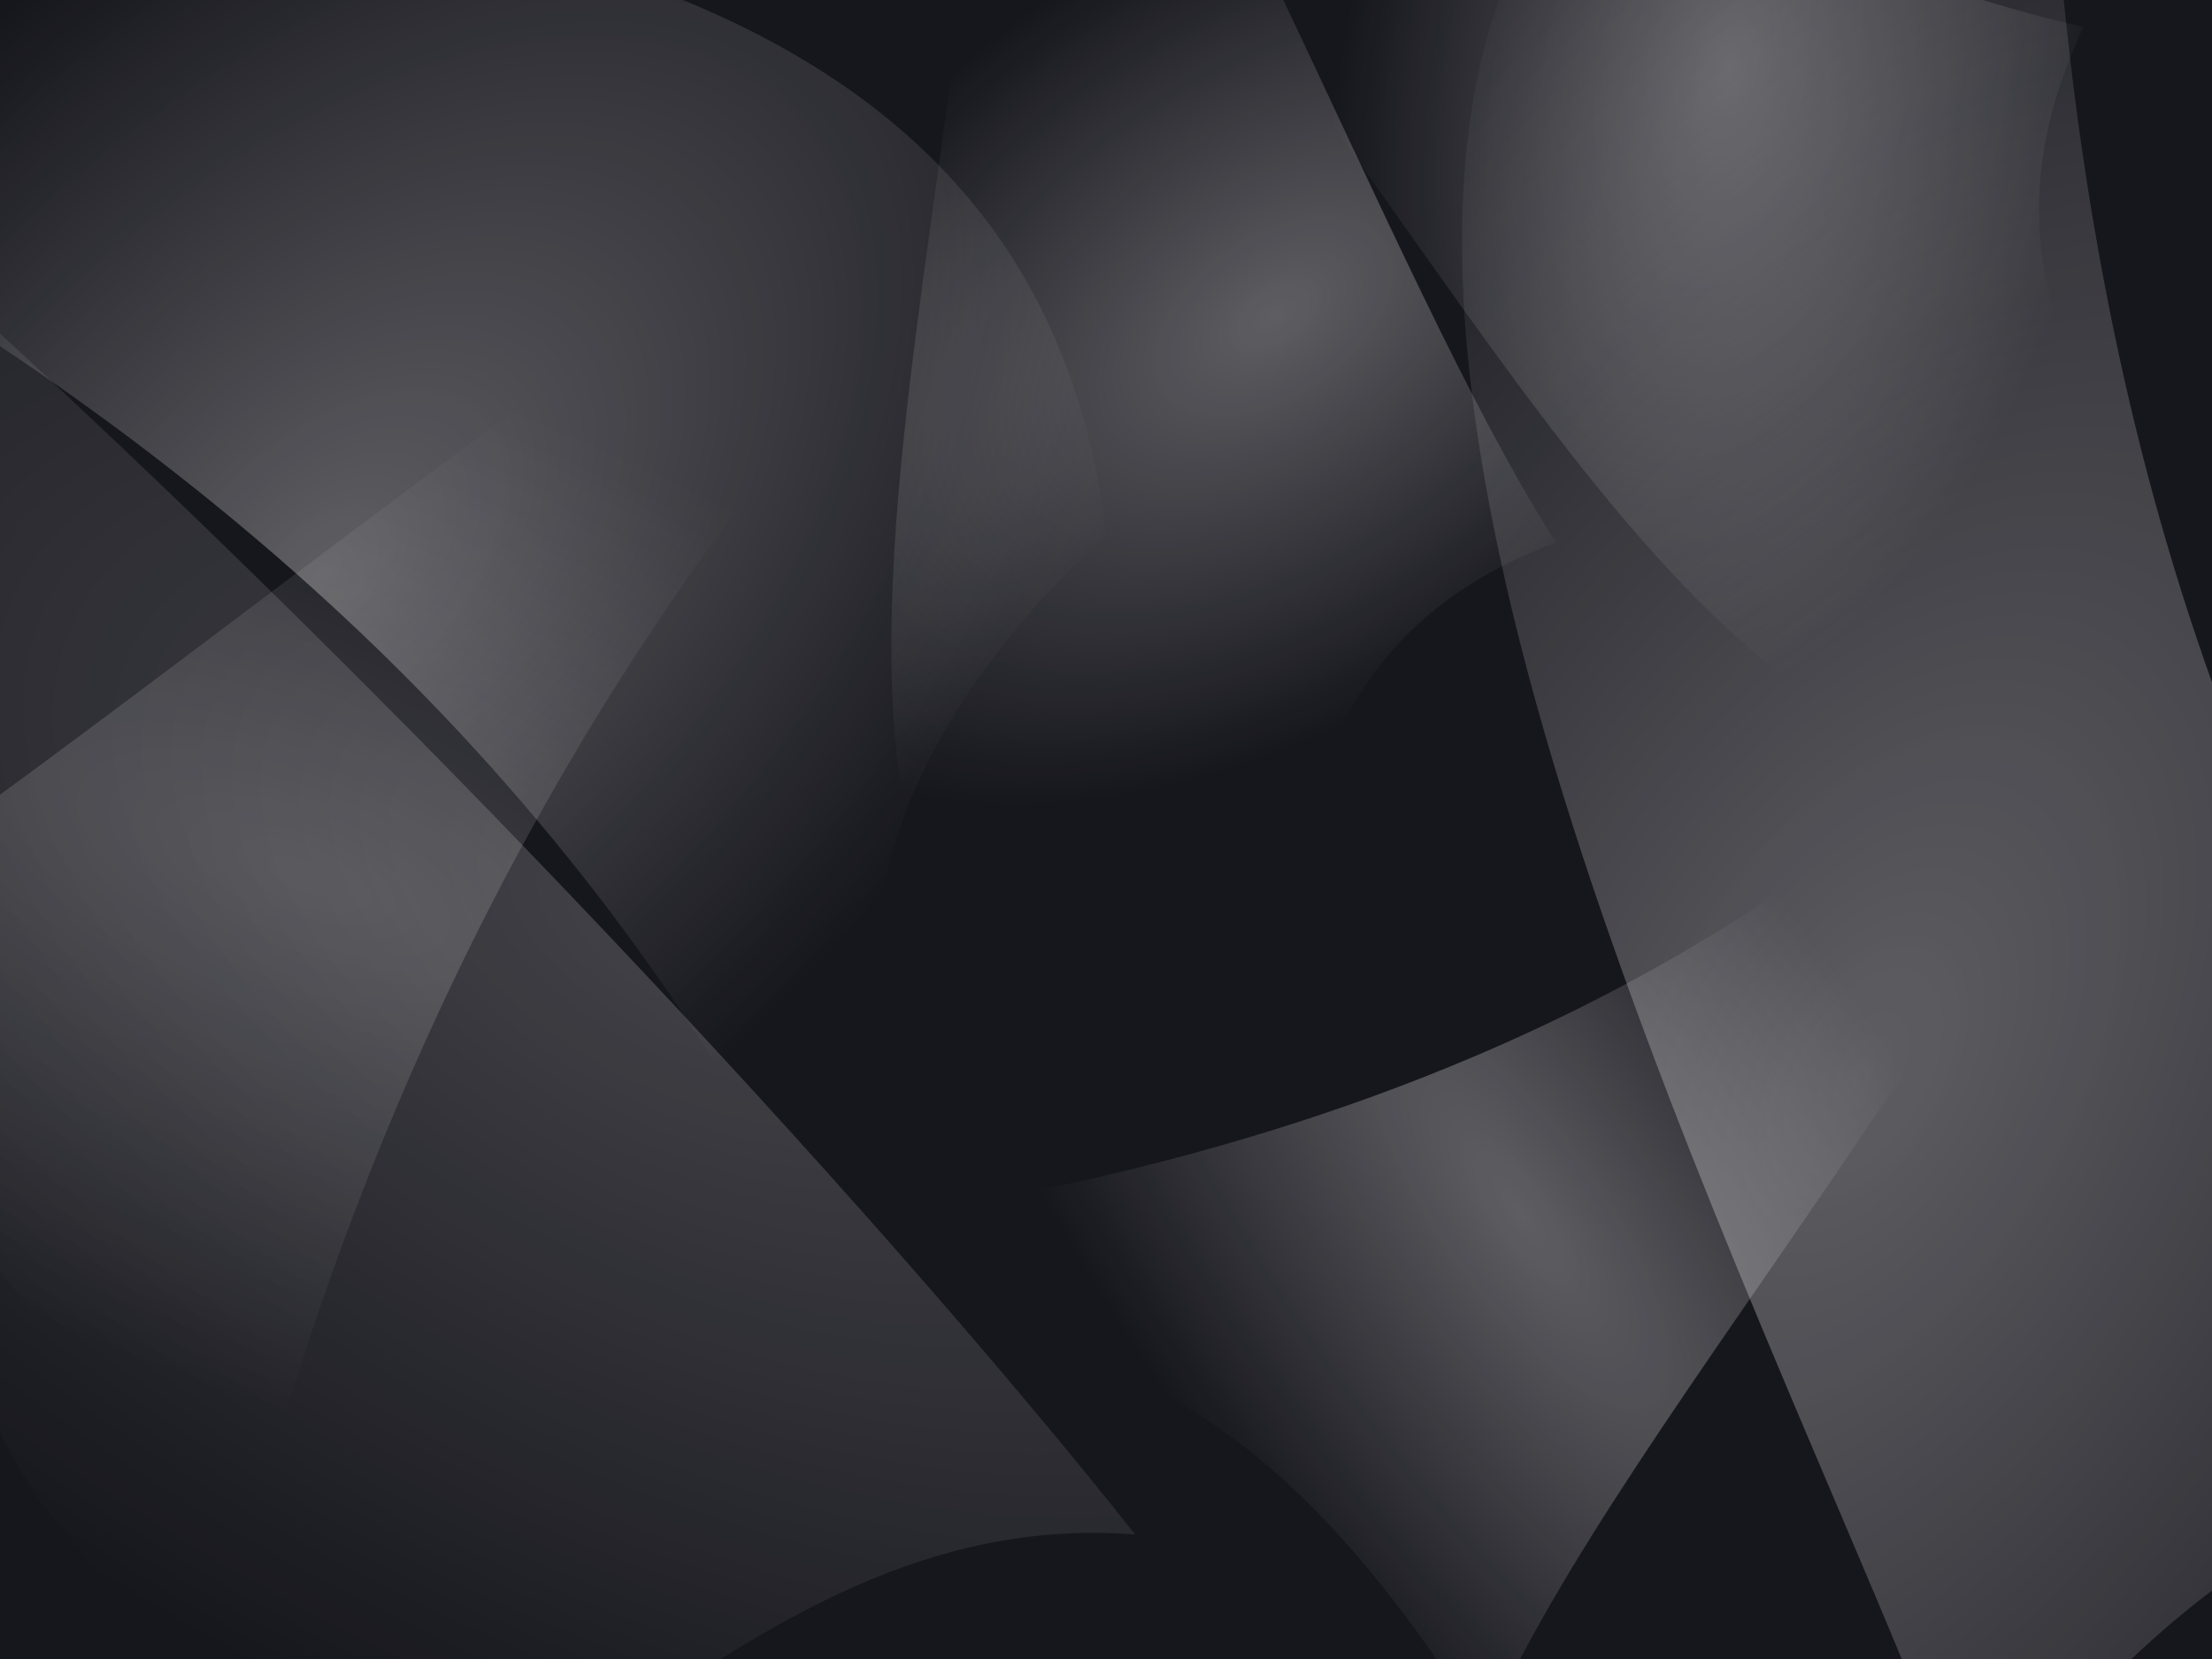
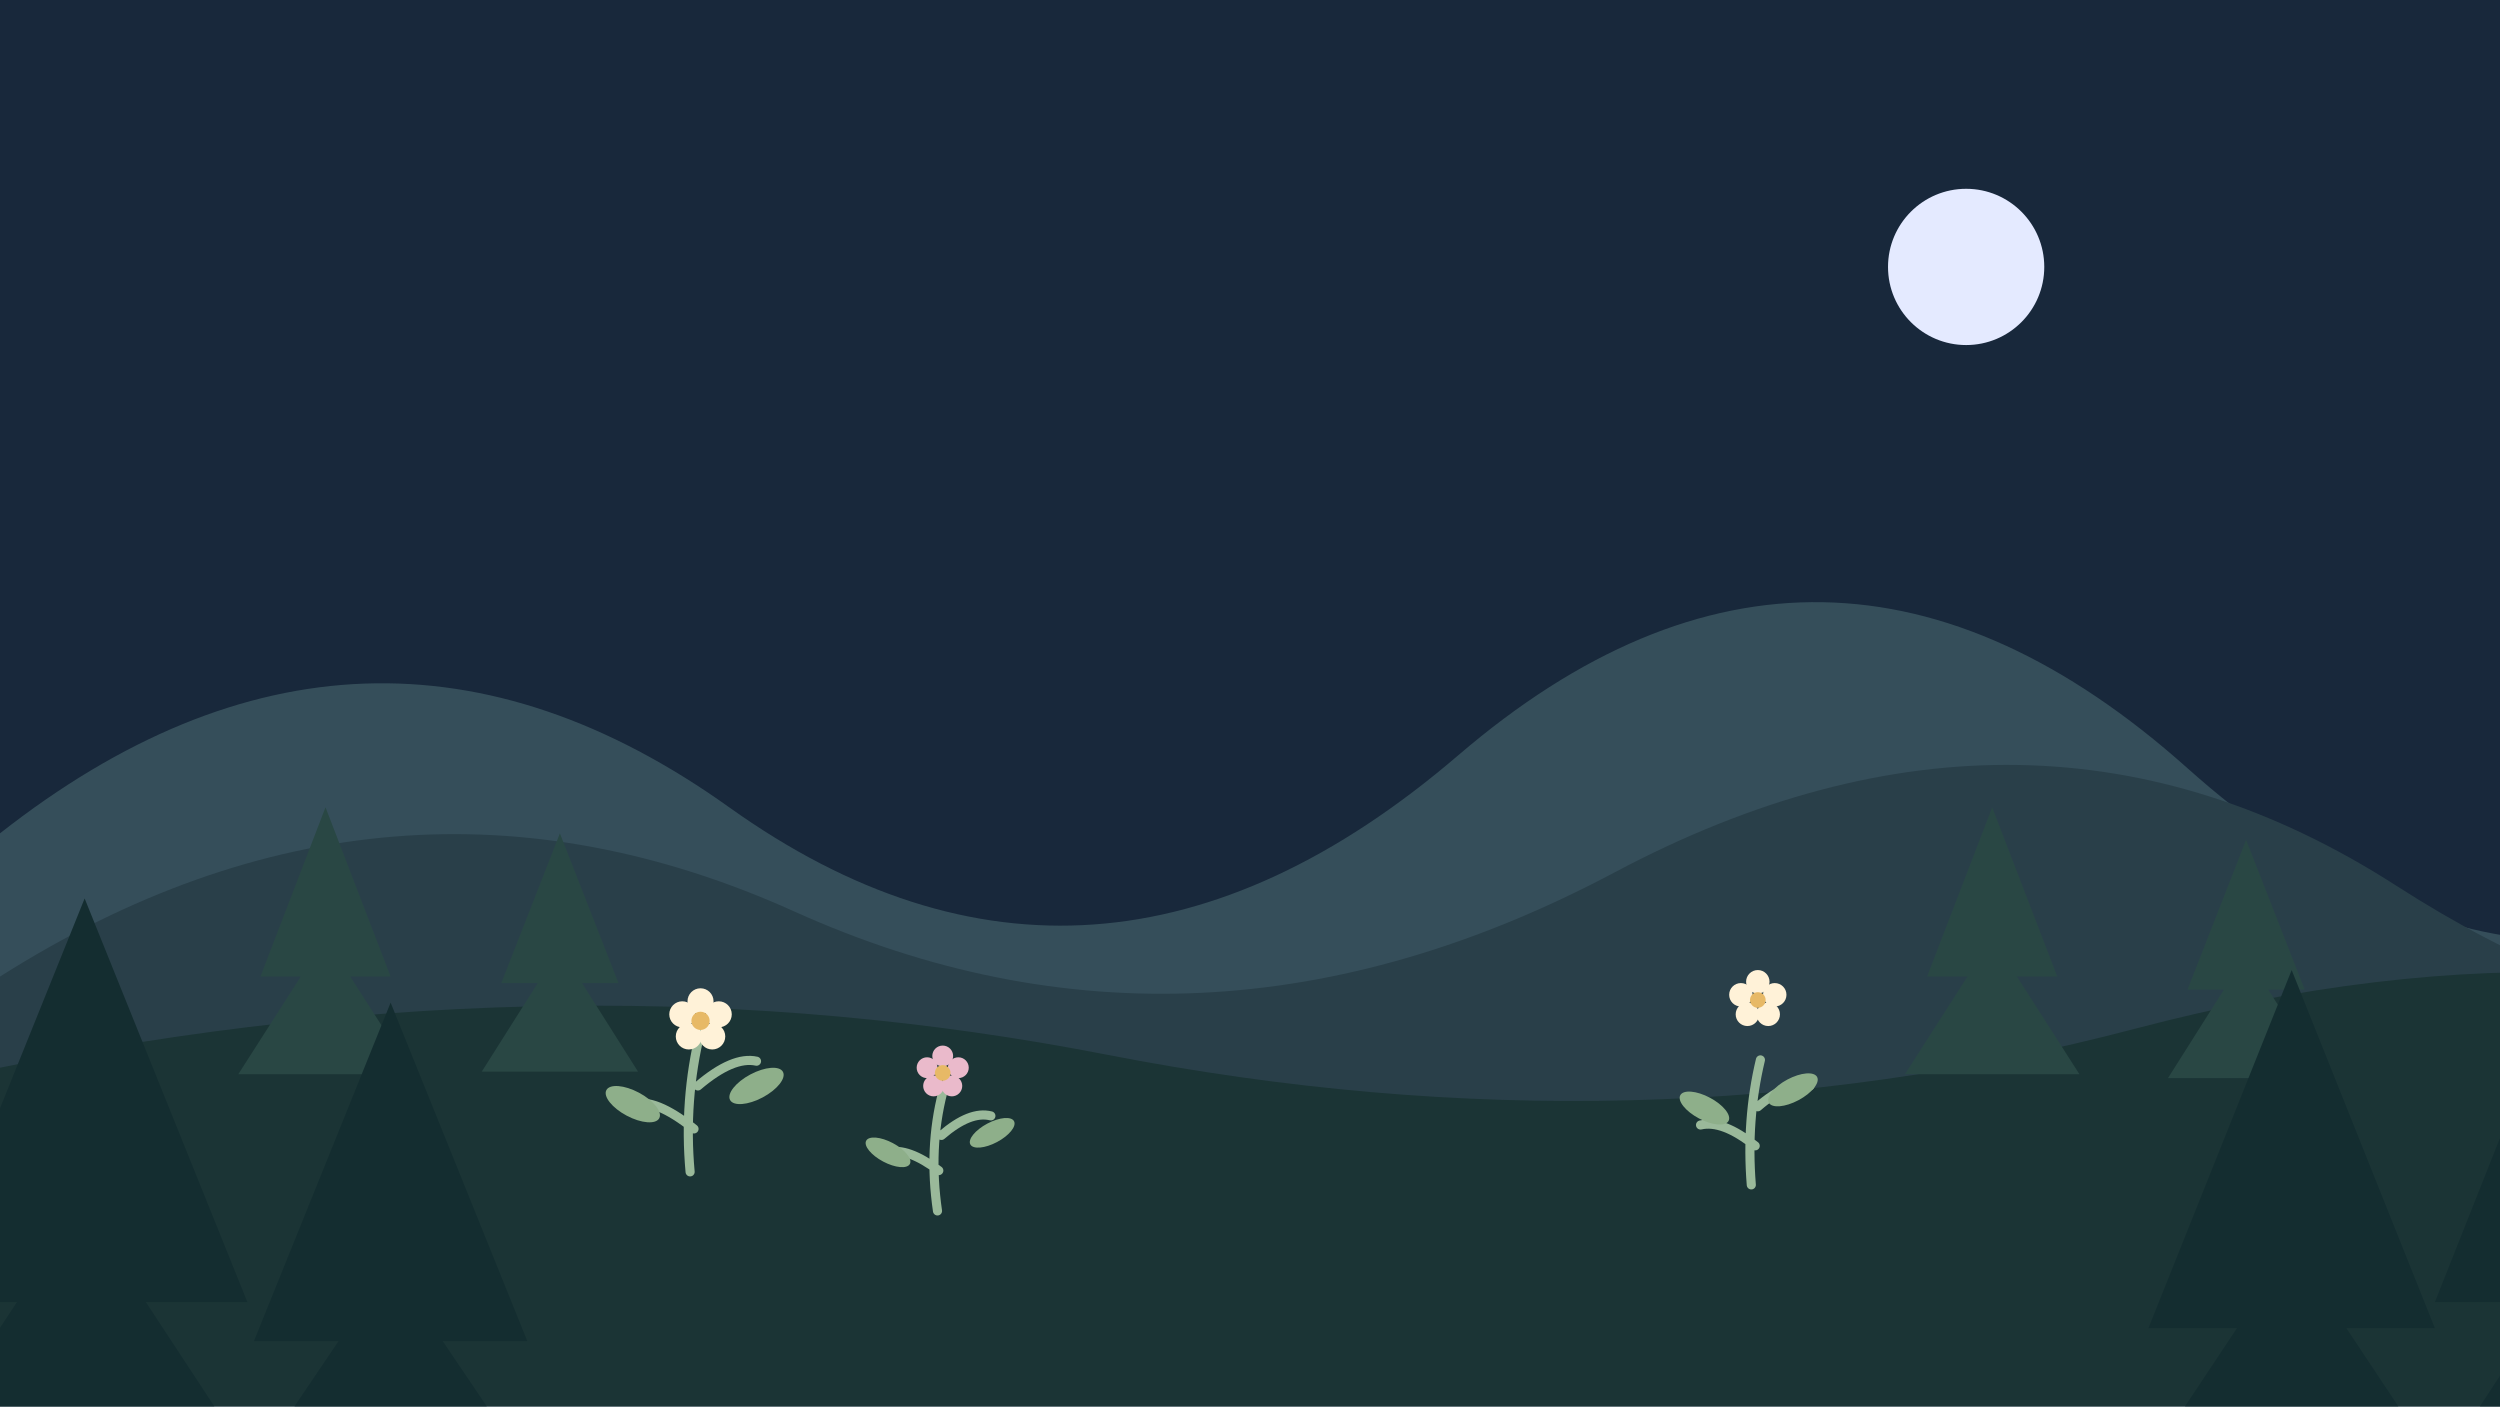
- <svg xmlns="http://www.w3.org/2000/svg" xmlns:xlink="http://www.w3.org/1999/xlink" version="1.1" viewBox="0 0 640 480">
-   <defs>
-     <linearGradient id="a">
-       <stop stop-color="#fff" stop-opacity=".584" offset="0" />
-       <stop stop-color="#fff" stop-opacity="0" offset="1" />
-     </linearGradient>
-     <radialGradient id="i" xlink:href="#a" gradientUnits="userSpaceOnUse" cy="257.36" cx="374.75" gradientTransform="matrix(.16167 -.66277 .67771 -.20087 -141.74 1038.4)" r="371.63" />
-     <radialGradient id="h" gradientUnits="userSpaceOnUse" cy="214.51" cx="485.05" gradientTransform="matrix(.68155 0 0 .51298 -9.5292 703.39)" r="480">
-       <stop stop-color="#16161d" offset="0" />
-       <stop stop-color="#16161d" offset="1" />
-     </radialGradient>
-     <radialGradient id="g" xlink:href="#a" gradientUnits="userSpaceOnUse" cy="257.36" cx="374.75" gradientTransform="matrix(.55088 .43549 .14504 .6119 195.84 602.23)" r="371.63" />
-     <radialGradient id="f" xlink:href="#a" gradientUnits="userSpaceOnUse" cy="257.36" cx="374.75" gradientTransform="matrix(.28811 -.3699 .34795 .086567 171.1 780.13)" r="371.63" />
-     <radialGradient id="e" xlink:href="#a" gradientUnits="userSpaceOnUse" cy="257.36" cx="374.75" gradientTransform="matrix(-.50832 -.51792 -.77395 -.017241 477.56 451.77)" r="371.63" />
-     <radialGradient id="d" xlink:href="#a" gradientUnits="userSpaceOnUse" cy="251.24" cx="483.99" gradientTransform="matrix(-.88921 .047588 -.4135 1.2804 1073.3 537.81)" r="371.63" />
-     <radialGradient id="c" xlink:href="#a" gradientUnits="userSpaceOnUse" cy="251.24" cx="483.99" gradientTransform="matrix(.47122 -.49638 1.043 .65644 -290.72 917.64)" r="371.63" />
-     <radialGradient id="b" xlink:href="#a" gradientUnits="userSpaceOnUse" cy="257.36" cx="374.75" gradientTransform="matrix(-.04377 -.47204 .3081 -.18768 437.08 816.97)" r="371.63" />
-   </defs>
-   <g transform="translate(0,-572.36)">
-     <rect height="506.27" width="655.49" y="567.2" x="-6.087" stroke-width=".65" fill="url(#h)" />
-     <path opacity=".527" d="m-6.086 567.2v101.27c120.59 79.27 218.08 184.13 276.8 340.23 14.59-76.9-76.6-165.13 49.35-281.6-10.1-86.34-62.53-133.55-135.94-159.9z" stroke-width=".65" fill="url(#i)" />
-     <path opacity=".327" d="m-6.086 663.24v309.62c16.101 42.54 48.814 77.64 115.53 100.64h67.059c45.627-30.964 91.314-61.787 151.92-57.176-67.73-85.7-197.79-227.86-334.51-353.06z" stroke-width=".723" fill="url(#c)" />
-     <g stroke-width=".65">
-       <path opacity=".527" d="m435.53 567.2c-51.732 131.88 70.252 373.46 123.32 506.27h36.967c20.582-22.2 38.2-37.408 53.598-47.545v-231.43c-26.38-65.38-44.58-140.46-52.82-227.37z" fill="url(#d)" />
-       <path opacity=".527" d="m206.42 931.08c181.92-18.56 335.33-81.8 436.23-227.29-45.84 144.67-171.37 273.94-213.14 369.91-93.4-151.05-159.05-95.28-223.09-142.62z" fill="url(#g)" />
-       <path opacity=".527" d="m278.59 567.2c-17.457 148.27-60.625 309.15 73.414 324.39 31.693-44.207 7.111-128.12 98.195-162.29-24.258-37.717-51.162-98.506-81.316-162.1z" fill="url(#f)" />
+ <svg xmlns="http://www.w3.org/2000/svg" viewBox="0 0 1920 1080" preserveAspectRatio="xMidYMid slice">
+   <rect width="1920" height="1080" fill="#18283b" />
+   <circle cx="1510" cy="205" r="60" fill="#e4eaff" />
+   <path d="M0 640 Q280 420 560 620 T1120 580 T1680 590 T2240 620              V1080 H0Z" fill="#354e5a" />
+   <path d="M0 750 Q300 560 610 700 T1240 670 T1840 680 T2300 720              V1080 H0Z" fill="#293f49" />
+   <path d="M0 820 Q440 730 850 810 T1640 790 T2300 820 V1080 H0Z" fill="#1b3435" />
+   <g fill="#294744">
+     <path d="M200 750 250 620l50 130h-31l48 75H183l48-75Z" />
+     <path d="M385 755 430 640l45 115h-28l43 68H370l43-68Z" />
+     <path d="M1480 750 1530 620l50 130h-31l48 75h-134l48-75Z" />
+     <path d="M1680 760 1725 645l45 115h-28l43 68h-120l43-68Z" />
+   </g>
+   <g fill="#142d30">
+     <path d="M-60 1000 65 690l125 310h-78l115 175H-102l115-175Z" />
+     <path d="M195 1030 300 770l105 260h-65l98 145H162l98-145Z" />
+     <path d="M1650 1020 1760 745l110 275h-68l103 155h-290l103-155Z" />
+     <path d="M1870 1000 1985 710l115 290h-72l108 165h-287l108-165Z" />
+   </g>
+   <g fill="none" stroke="#9ab99a" stroke-width="7" stroke-linecap="round">
+     <path d="M530 900q-5-55 8-108m-5 75q-30-24-47-19m50-14q27-23 45-19" />
+     <path d="M720 930q-7-48 4-91m-3 60q-24-18-39-14m41-13q22-19 38-15" />
+     <path d="M1345 910q-4-50 7-96m-4 66q-25-20-42-16m44-14q23-20 40-16" />
+   </g>
+   <g fill="#8eaf8a">
+     <ellipse cx="486" cy="848" rx="23" ry="10" transform="rotate(28 486 848)" />
+     <ellipse cx="581" cy="834" rx="23" ry="10" transform="rotate(-28 581 834)" />
+     <ellipse cx="682" cy="885" rx="19" ry="8" transform="rotate(28 682 885)" />
+     <ellipse cx="762" cy="870" rx="19" ry="8" transform="rotate(-28 762 870)" />
+     <ellipse cx="1309" cy="851" rx="21" ry="9" transform="rotate(28 1309 851)" />
+     <ellipse cx="1377" cy="837" rx="21" ry="9" transform="rotate(-28 1377 837)" />
+   </g>
+   <g>
+     <g transform="translate(538 784)">
+       <circle cy="-15" r="10" fill="#fff2d8" />
+       <circle cx="14" cy="-5" r="10" fill="#fff2d8" />
+       <circle cx="9" cy="12" r="10" fill="#fff2d8" />
+       <circle cx="-9" cy="12" r="10" fill="#fff2d8" />
+       <circle cx="-14" cy="-5" r="10" fill="#fff2d8" />
+       <circle r="7" fill="#e7b966" />
    </g>
-     <path opacity=".302" d="m341.58-5.164c-126.87 67.132-246.68 166.22-347.67 239.53l0.004 126.33c45.203 48.21 27.804 98.83 49.238 140.41h15.655c40.722-192.09 128.97-365.54 300.65-506.27l-17.88-0.004z" transform="translate(0,572.36)" stroke-width=".786" fill="url(#e)" />
-     <path opacity=".527" d="m354.95 567.2c94.15 121.41 174.8 289.98 287.26 199.85l0.025-0.006c-7.198-54.444-81.617-96.977-39.432-186.85-13.517-3.034-28.771-7.521-45.346-12.992z" stroke-width=".65" fill="url(#b)" />
+     <g transform="translate(724 824)">
+       <circle cy="-13" r="8" fill="#eabacb" />
+       <circle cx="12" cy="-4" r="8" fill="#eabacb" />
+       <circle cx="7" cy="10" r="8" fill="#eabacb" />
+       <circle cx="-7" cy="10" r="8" fill="#eabacb" />
+       <circle cx="-12" cy="-4" r="8" fill="#eabacb" />
+       <circle r="6" fill="#e7b966" />
+     </g>
+     <g transform="translate(1350 768)">
+       <circle cy="-14" r="9" fill="#fff2d8" />
+       <circle cx="13" cy="-4" r="9" fill="#fff2d8" />
+       <circle cx="8" cy="11" r="9" fill="#fff2d8" />
+       <circle cx="-8" cy="11" r="9" fill="#fff2d8" />
+       <circle cx="-13" cy="-4" r="9" fill="#fff2d8" />
+       <circle r="6" fill="#e7b966" />
+     </g>
  </g>
</svg>
